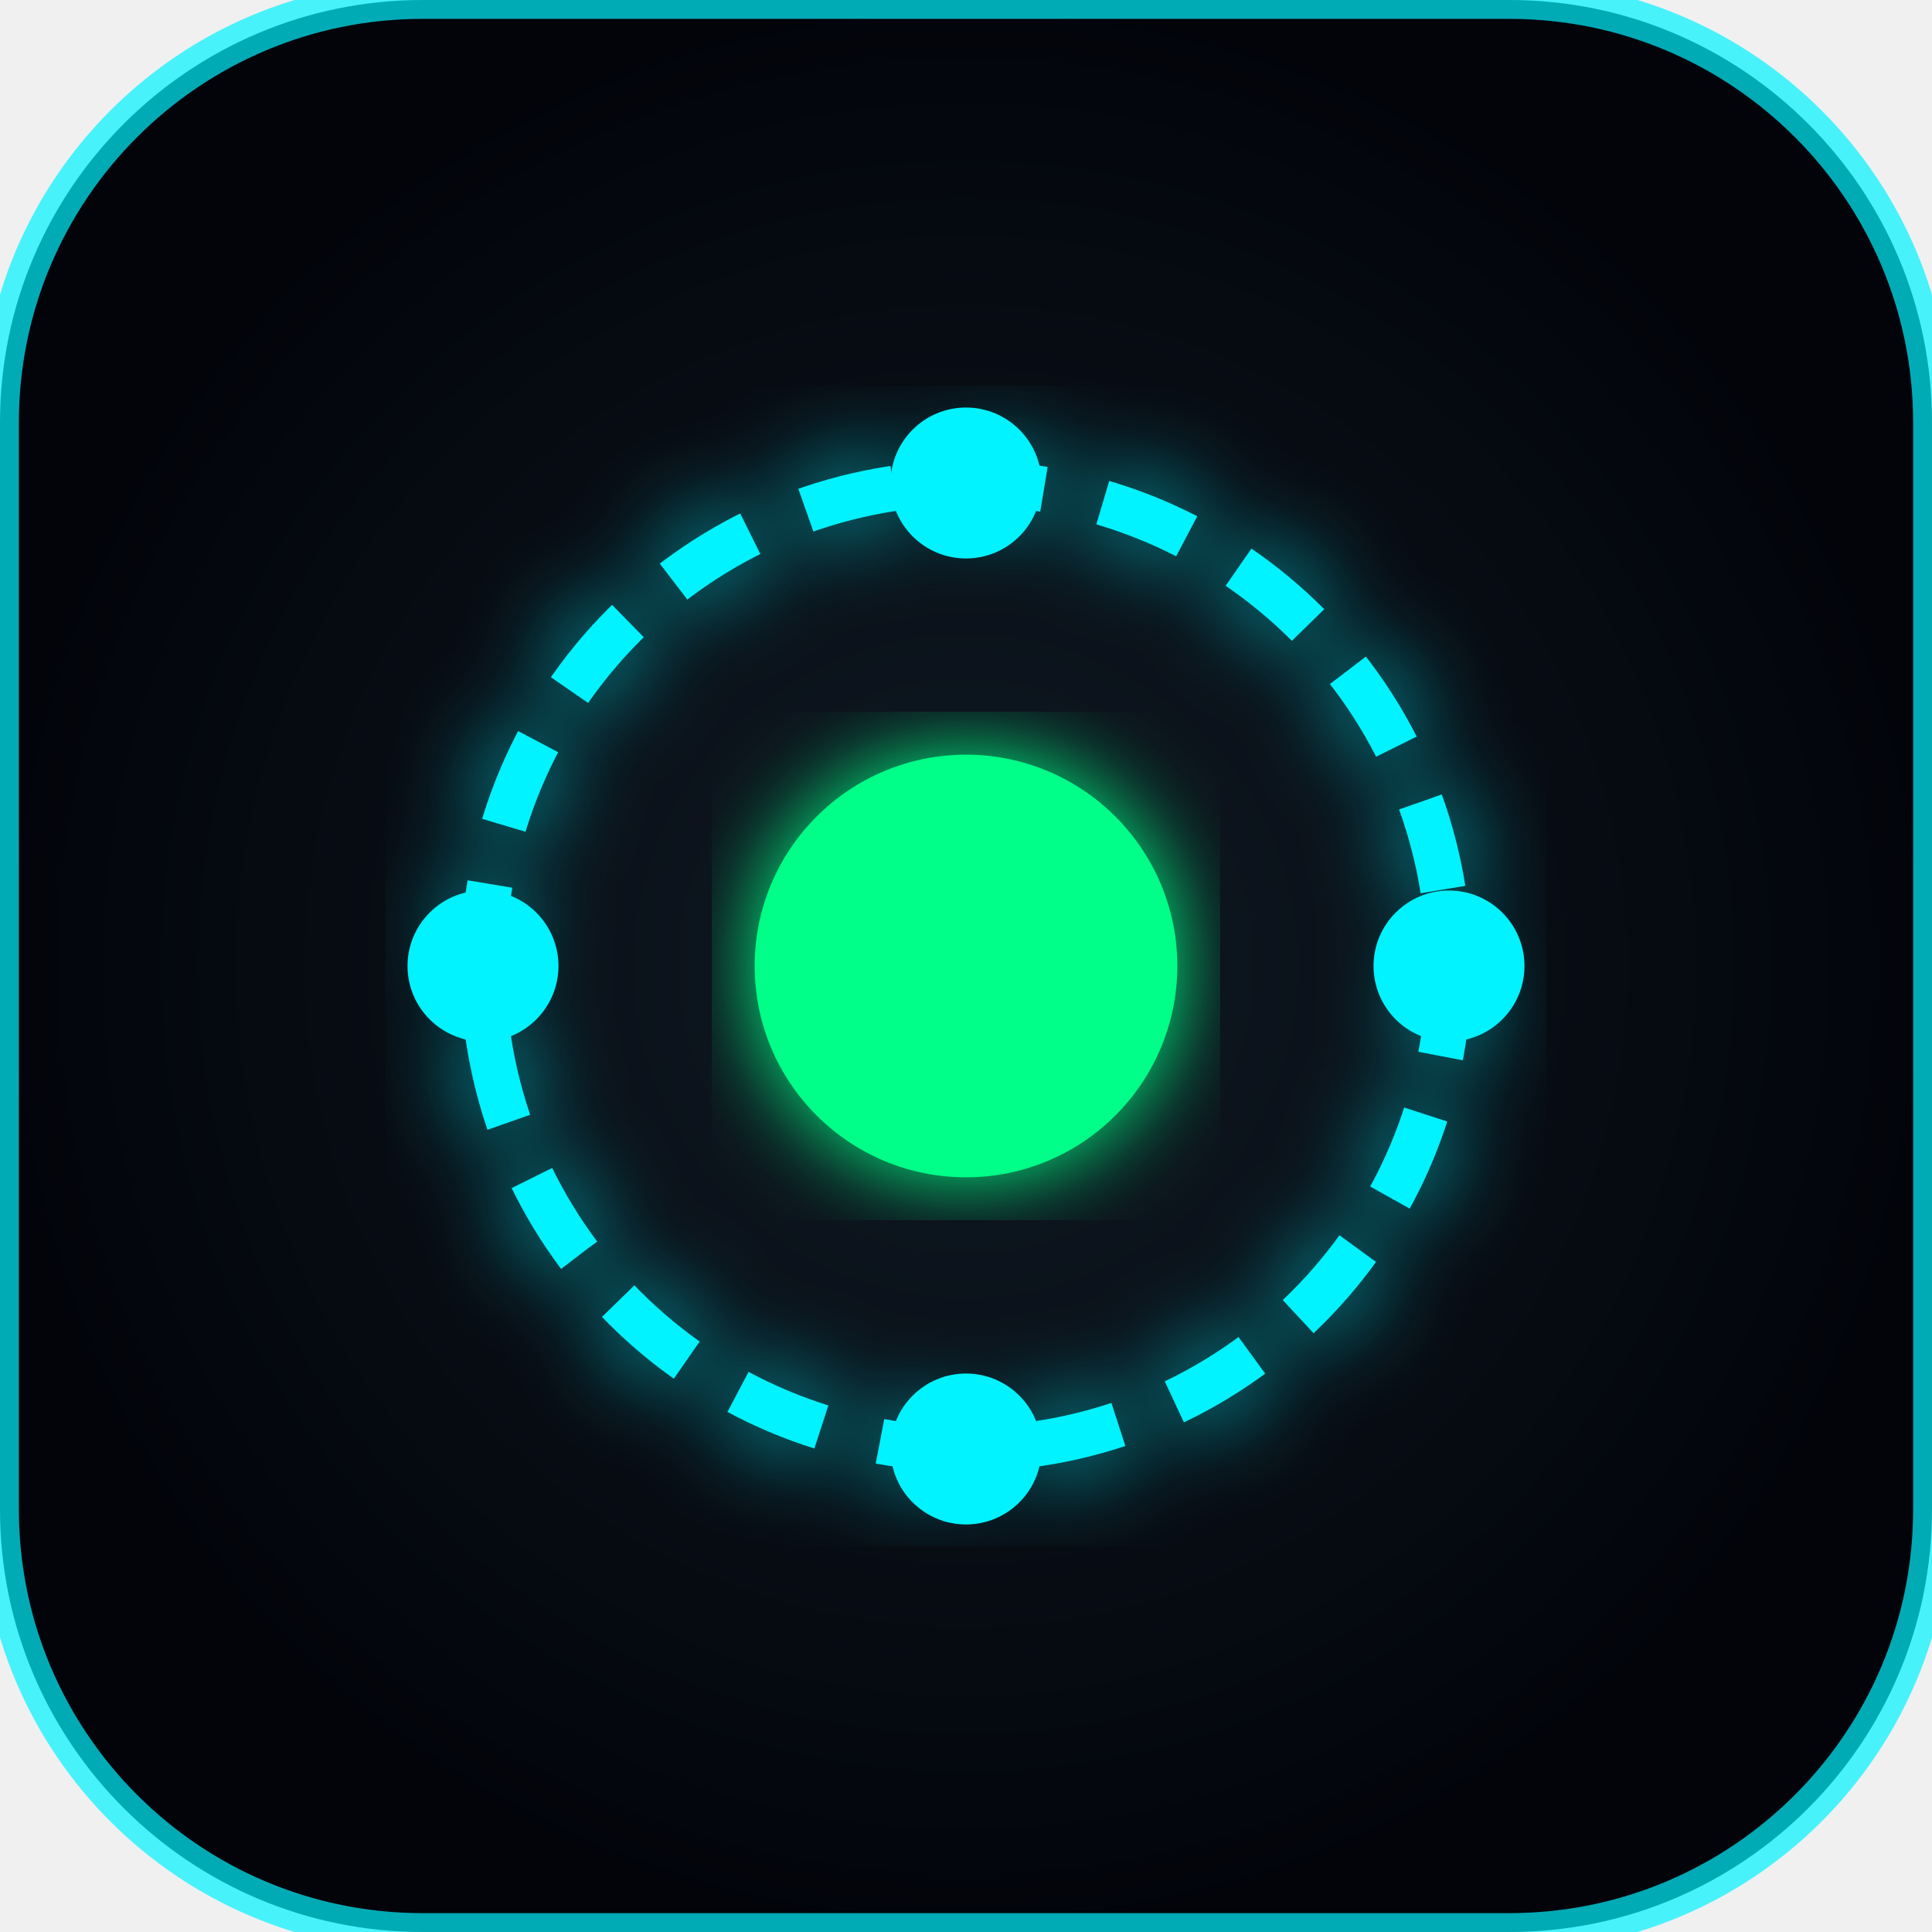
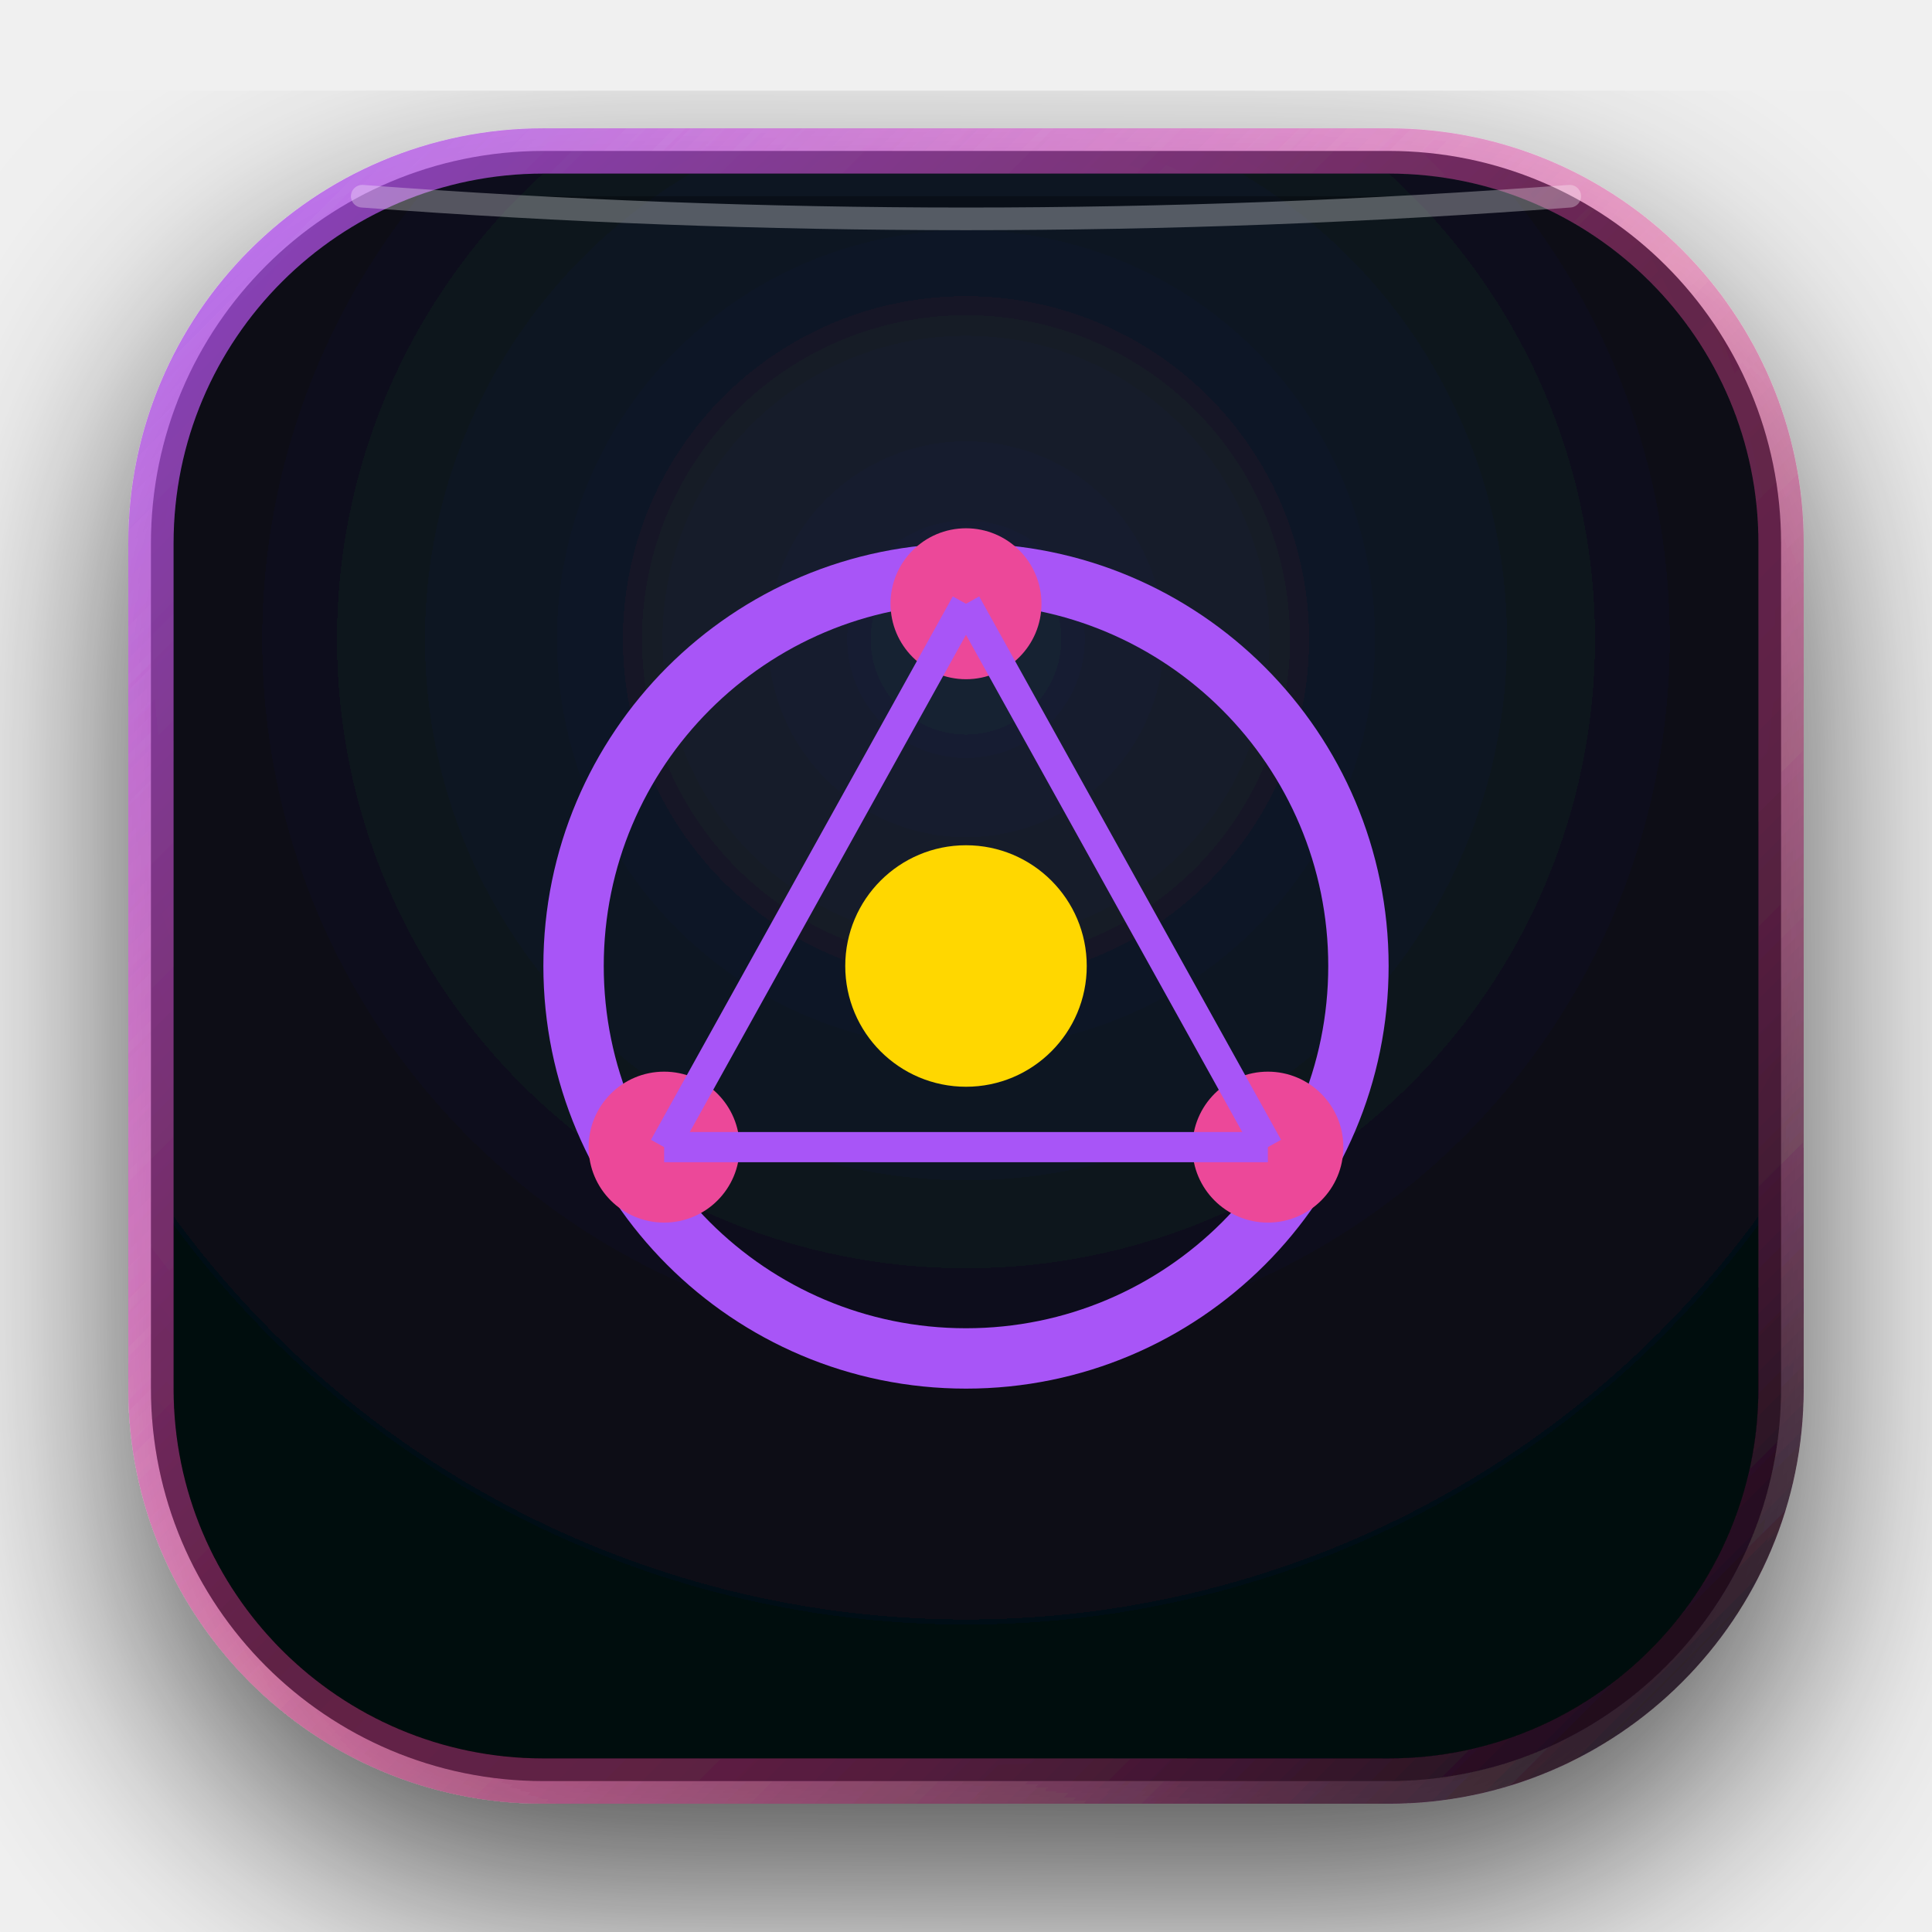
<svg xmlns="http://www.w3.org/2000/svg" viewBox="0 0 128 128">
  <defs>
-     <radialGradient id="bg_ai" cx="50%" cy="50%" r="50%">
-       <stop offset="0%" stop-color="#101a24" />
-       <stop offset="100%" stop-color="#02040a" />
+     <radialGradient id="bgGrad" cx="50%" cy="30%" r="70%">
+       <stop offset="0%" stop-color="#182234" />
+       <stop offset="60%" stop-color="#0b101a" />
+       <stop offset="100%" stop-color="#04070d" />
    </radialGradient>
-     <filter id="glow_ai">
-       <feGaussianBlur stdDeviation="3" result="blur" />
-       <feMerge>
-         <feMergeNode in="blur" />
-         <feMergeNode in="SourceGraphic" />
-       </feMerge>
+     <linearGradient id="rimGrad" x1="0%" y1="0%" x2="100%" y2="100%">
+       <stop offset="0%" stop-color="#a855f7" stop-opacity="0.8" />
+       <stop offset="50%" stop-color="#ec4899" stop-opacity="0.4" />
+       <stop offset="100%" stop-color="#04070d" stop-opacity="0.9" />
+     </linearGradient>
+     <linearGradient id="goldGrad" x1="0%" y1="0%" x2="100%" y2="100%">
+       <stop offset="0%" stop-color="#ffd700" />
+       <stop offset="100%" stop-color="#ea580c" />
+     </linearGradient>
+     <filter id="shadow" x="-20%" y="-20%" width="140%" height="140%">
+       <feDropShadow dx="0" dy="6" stdDeviation="8" flood-color="#000000" flood-opacity="0.7" />
    </filter>
  </defs>
-   <rect width="128" height="128" rx="28" fill="url(#bg_ai)" stroke="#00f3ff" stroke-width="2.5" stroke-opacity="0.7" />
-   <circle cx="64" cy="64" r="32" fill="none" stroke="#00f3ff" stroke-width="3" stroke-dasharray="6,4" filter="url(#glow_ai)" />
-   <circle cx="64" cy="64" r="14" fill="#00ff88" filter="url(#glow_ai)" />
-   <circle cx="64" cy="32" r="5" fill="#00f3ff" />
-   <circle cx="64" cy="96" r="5" fill="#00f3ff" />
-   <circle cx="32" cy="64" r="5" fill="#00f3ff" />
-   <circle cx="96" cy="64" r="5" fill="#00f3ff" />
+   <rect x="10" y="10" width="108" height="108" rx="26" fill="url(#bgGrad)" stroke="url(#rimGrad)" stroke-width="3" filter="url(#shadow)" />
+   <path d="M 24 13 Q 64 16 104 13" stroke="#ffffff" stroke-width="1.5" stroke-linecap="round" opacity="0.3" />
+   <circle cx="64" cy="64" r="26" fill="none" stroke="#a855f7" stroke-width="4" />
+   <circle cx="64" cy="40" r="5" fill="#ec4899" />
+   <circle cx="44" cy="76" r="5" fill="#ec4899" />
+   <circle cx="84" cy="76" r="5" fill="#ec4899" />
+   <line x1="64" y1="40" x2="44" y2="76" stroke="#a855f7" stroke-width="2" />
+   <line x1="64" y1="40" x2="84" y2="76" stroke="#a855f7" stroke-width="2" />
+   <line x1="44" y1="76" x2="84" y2="76" stroke="#a855f7" stroke-width="2" />
+   <circle cx="64" cy="64" r="8" fill="#ffd700" />
</svg>
